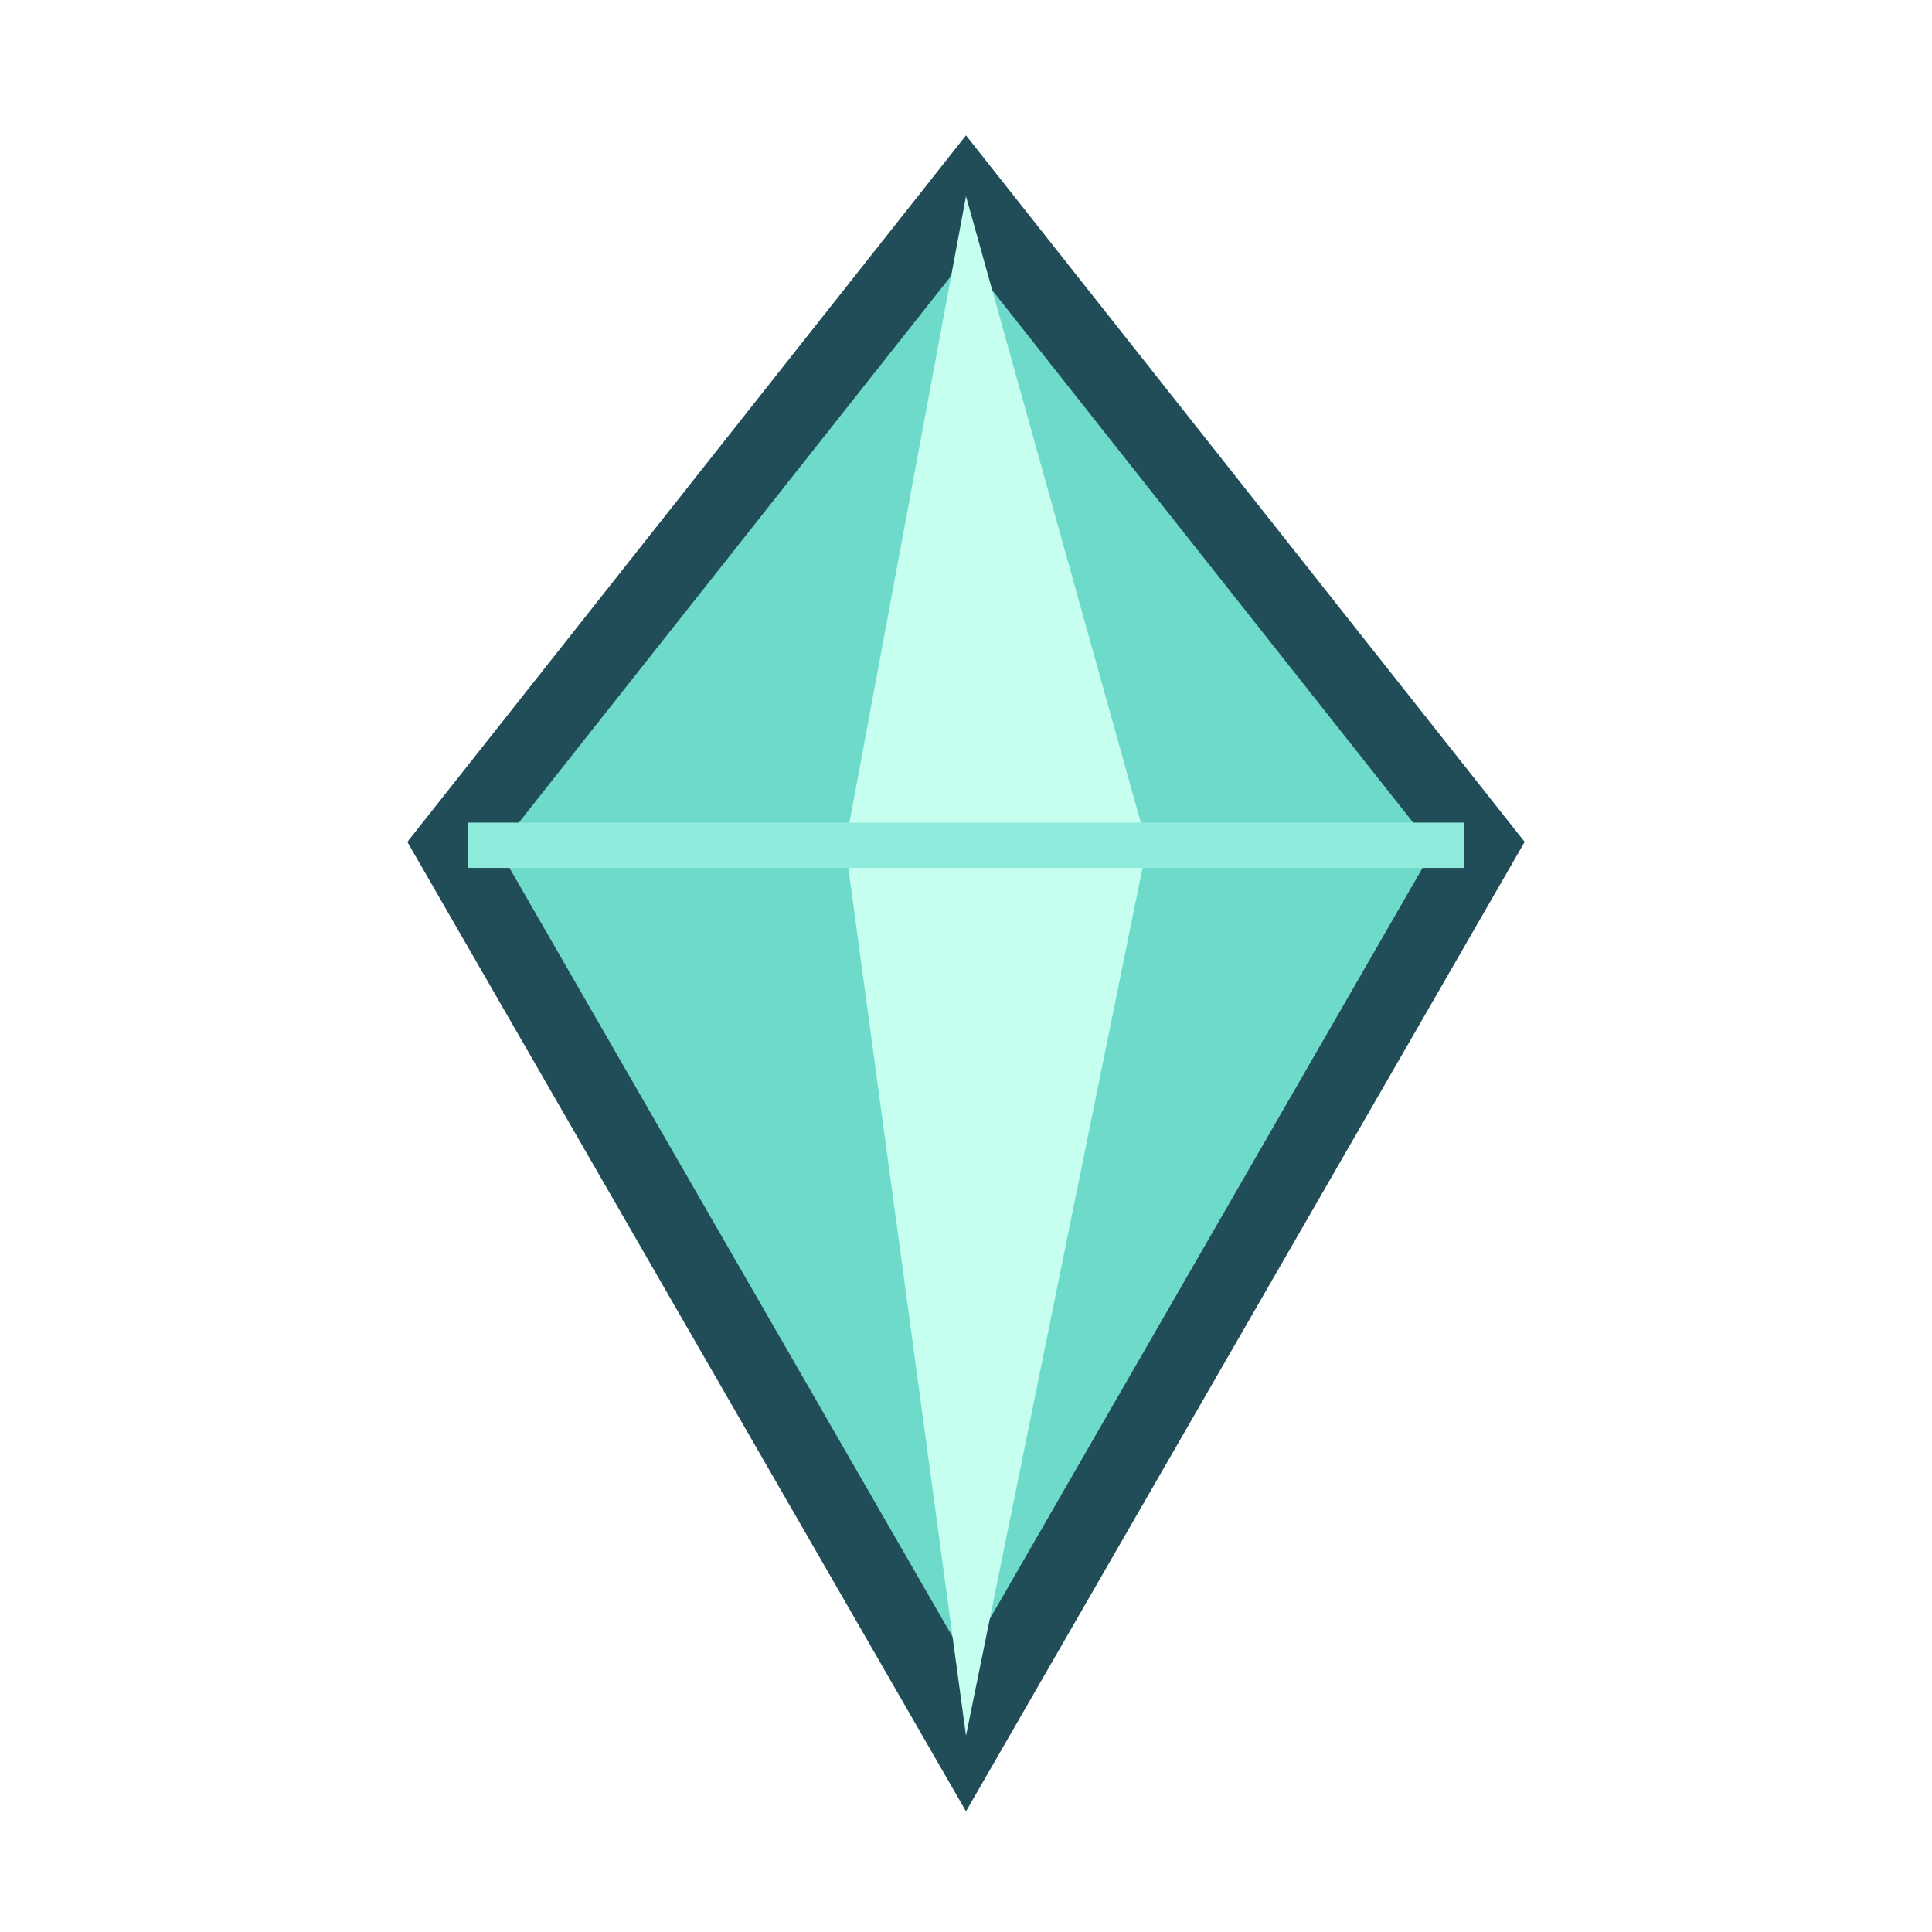
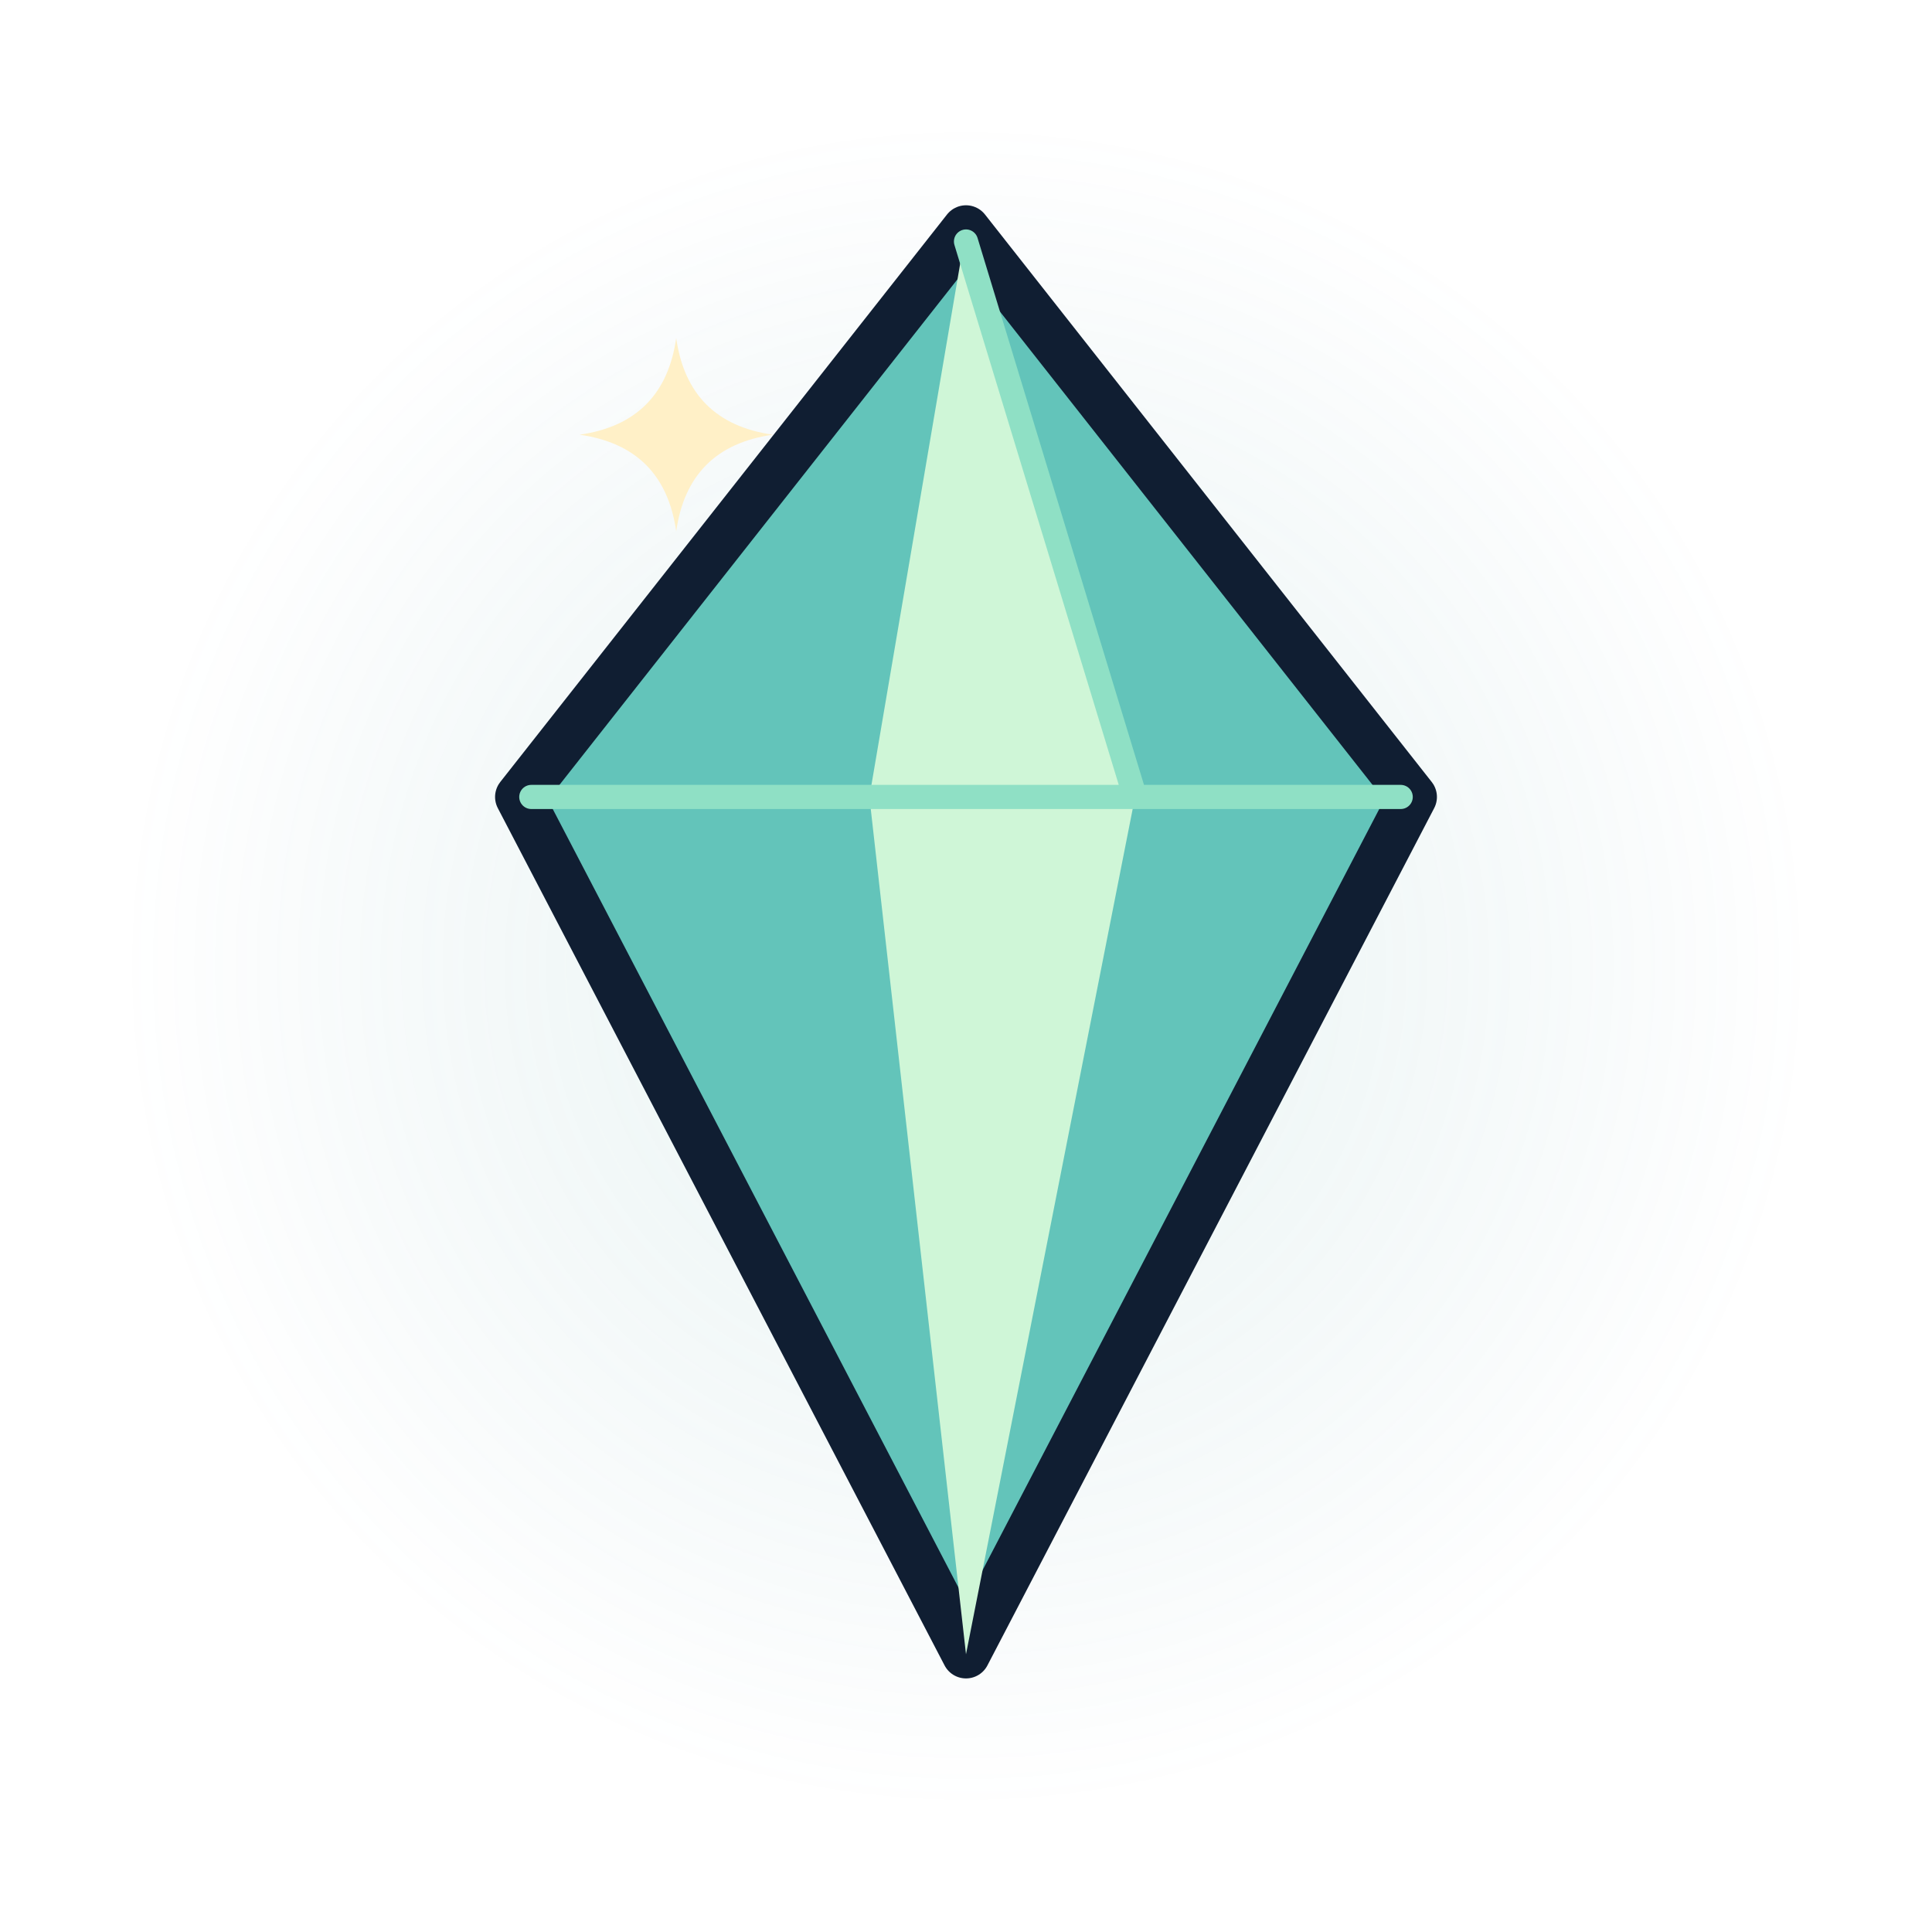
- <svg xmlns="http://www.w3.org/2000/svg" width="128" height="128" viewBox="0 0 128 128">
-   <path d="M64 13l34 43 -34 59 -34 -59Z" fill="#6edaca" stroke="#214d59" stroke-width="5" />
-   <path d="M64 13l-8 43 8 59 12 -59Z" fill="#c6fff0" />
-   <path d="M31 56h66" stroke="#8fecdc" stroke-width="3" />
+ <svg xmlns="http://www.w3.org/2000/svg" width="160" height="160" viewBox="0 0 160 160">
+   <defs>
+     <linearGradient id="cape" x1="0" y1="0" x2=".8" y2="1">
+       <stop stop-color="#7bc7ae" />
+       <stop offset=".5" stop-color="#3c938f" />
+       <stop offset="1" stop-color="#204b65" />
+     </linearGradient>
+     <linearGradient id="rose" x1="0" y1="0" x2=".6" y2="1">
+       <stop stop-color="#ffd0a0" />
+       <stop offset=".4" stop-color="#dc857e" />
+       <stop offset="1" stop-color="#793e66" />
+     </linearGradient>
+     <linearGradient id="stone" x1="0" y1="0" x2="1" y2="1">
+       <stop stop-color="#8aa2a4" />
+       <stop offset=".55" stop-color="#536574" />
+       <stop offset="1" stop-color="#303a57" />
+     </linearGradient>
+     <linearGradient id="royal" x1="0" y1="0" x2="1" y2="1">
+       <stop stop-color="#c07b89" />
+       <stop offset=".45" stop-color="#62455f" />
+       <stop offset="1" stop-color="#263b55" />
+     </linearGradient>
+     <radialGradient id="light">
+       <stop stop-color="#fff2b7" stop-opacity=".75" />
+       <stop offset=".2" stop-color="#f2bf67" stop-opacity=".3" />
+       <stop offset="1" stop-color="#e7b36c" stop-opacity="0" />
+     </radialGradient>
+     <radialGradient id="blue">
+       <stop stop-color="#80cbbb" stop-opacity=".16" />
+       <stop offset="1" stop-color="#488b9b" stop-opacity="0" />
+     </radialGradient>
+     <linearGradient id="sky" x1="0" y1="0" x2="0" y2="1">
+       <stop stop-color="#101c35" />
+       <stop offset=".7" stop-color="#234350" />
+       <stop offset="1" stop-color="#162d3c" />
+     </linearGradient>
+     <linearGradient id="fog" x1="0" y1="0" x2="0" y2="1">
+       <stop stop-color="#afdcca" stop-opacity="0" />
+       <stop offset=".5" stop-color="#a9d6c5" stop-opacity=".1" />
+       <stop offset="1" stop-color="#afdcca" stop-opacity="0" />
+     </linearGradient>
+     <clipPath id="frame-clip">
+       <rect width="160" height="160" />
+     </clipPath>
+   </defs>
+   <circle cx="80" cy="80" r="70" fill="url(#blue)" />
+   <path d="M80 19L117 66L80 137L43 66Z" fill="#63c4ba" stroke="#101e32" stroke-width="4" stroke-linecap="round" stroke-linejoin="round" />
+   <path d="M80 19L72 66L80 137L94 66Z" fill="#cff6d7" stroke="none" stroke-width="2.5" stroke-linecap="round" stroke-linejoin="round" />
+   <path d="M44 66H116M80 20L94 66" fill="none" stroke="#8fe0c5" stroke-width="2" stroke-linecap="round" stroke-linejoin="round" />
+   <path d="M56 28Q57 35 64 36Q57 37 56 44Q55 37 48 36Q55 35 56 28" fill="#fff0c7" stroke="none" stroke-width="2.5" stroke-linecap="round" stroke-linejoin="round" />
</svg>
